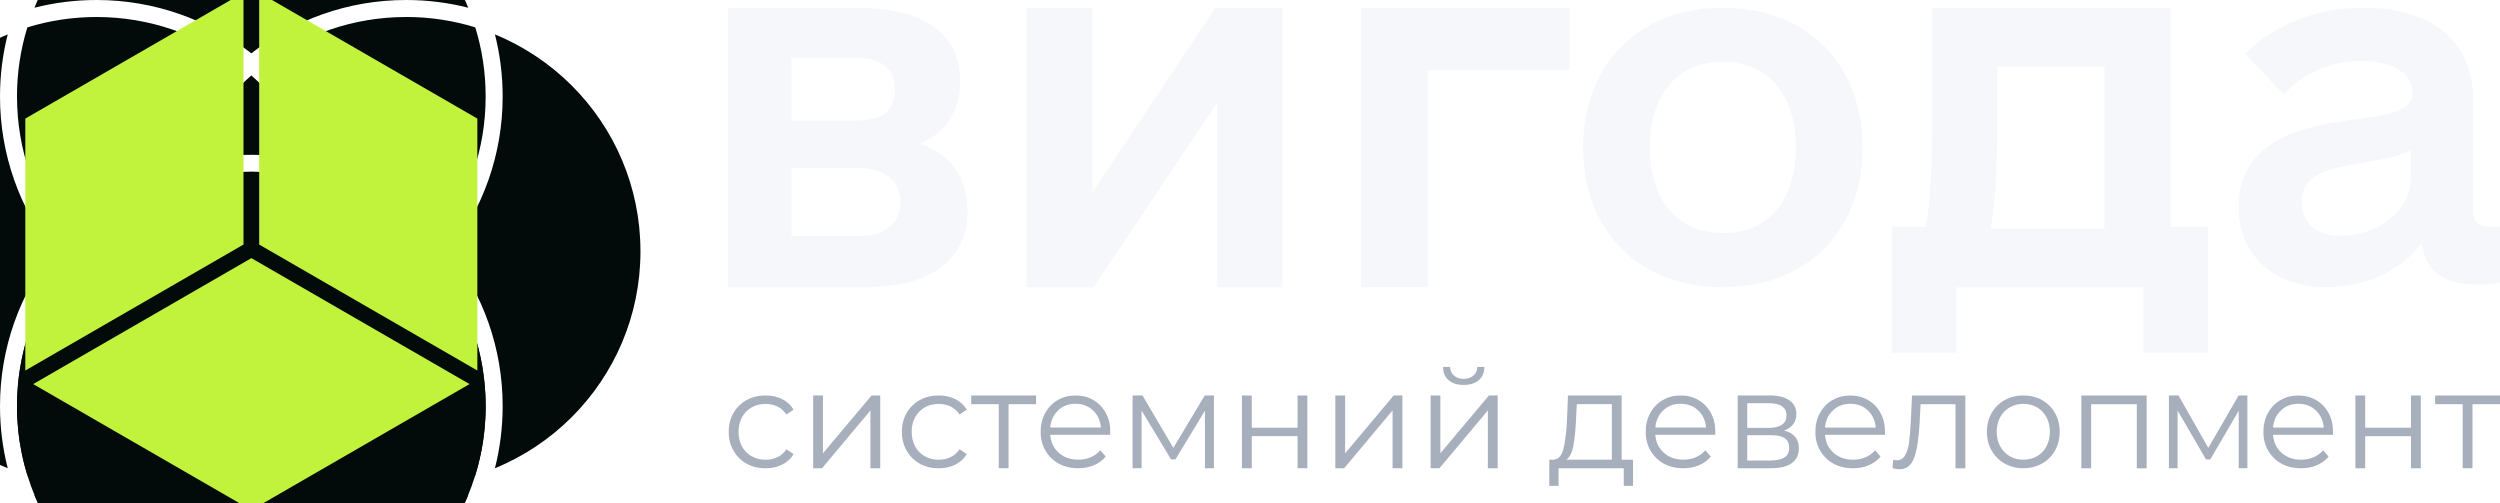
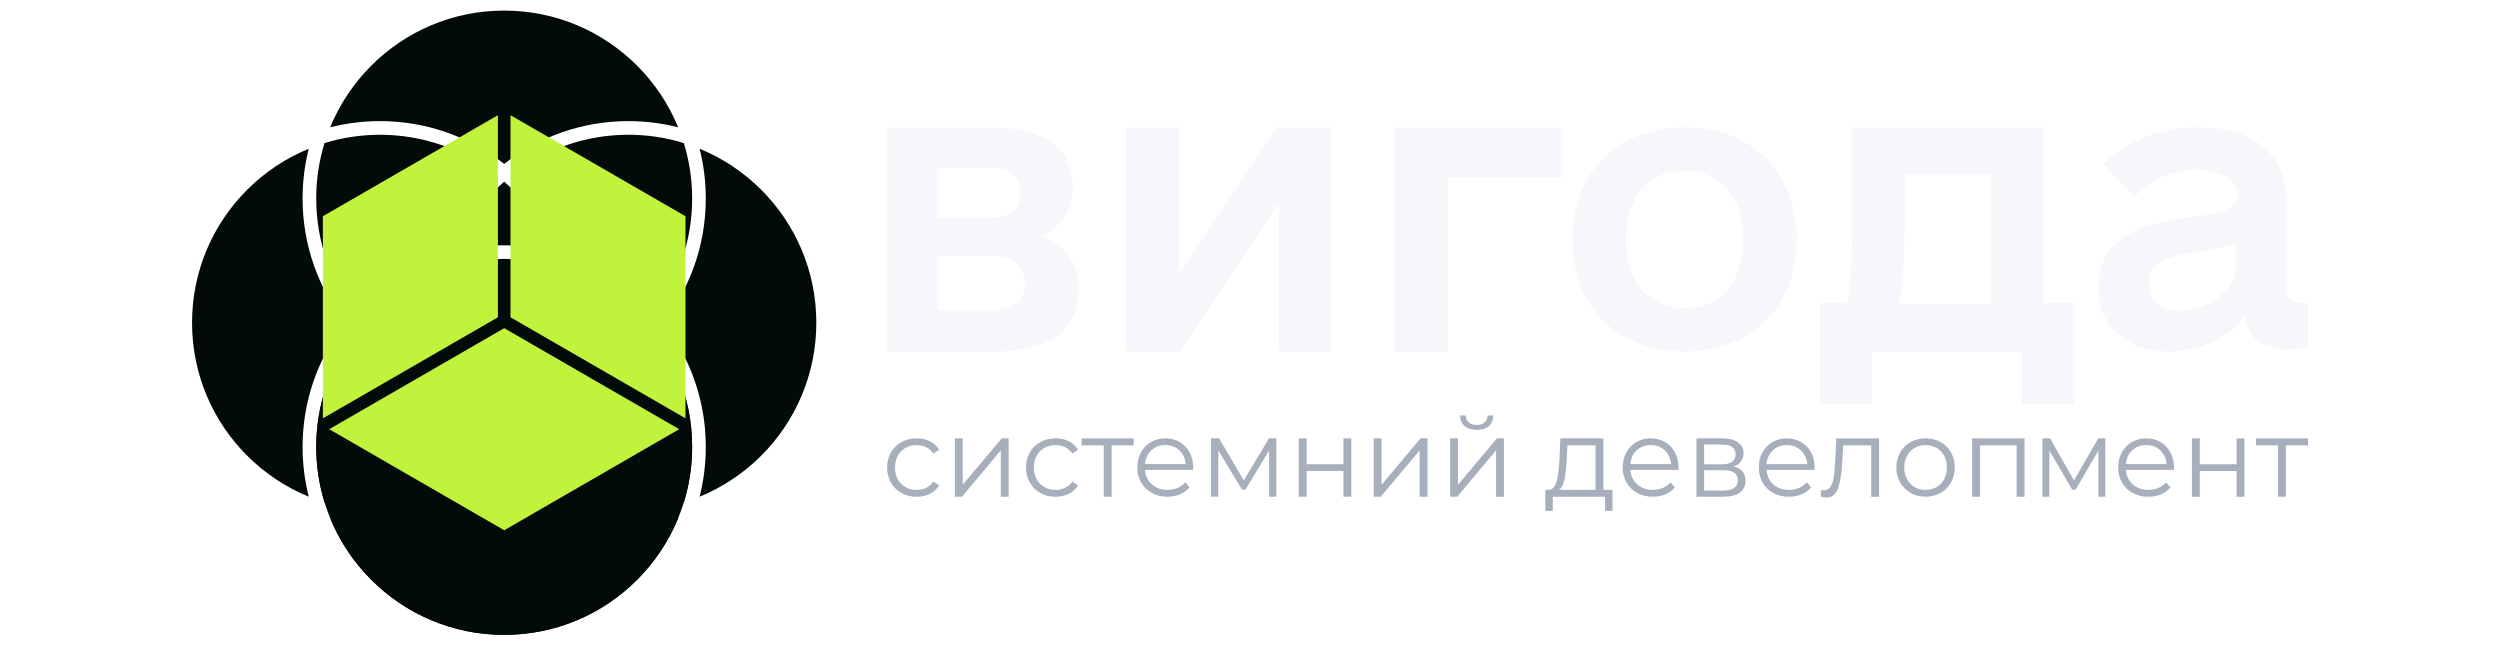
- <svg xmlns="http://www.w3.org/2000/svg" id="_Шар_1" data-name="Шар 1" viewBox="112.67 125.1 746.73 150.14">
+ <svg xmlns="http://www.w3.org/2000/svg" id="_Шар_1" data-name="Шар 1" viewBox="0 80 930.91 250">
  <defs>
    <style>
      .cls-1 {
        fill: #c1f33d;
      }

      .cls-2 {
        fill: #f5f7fa;
      }

      .cls-3, .cls-4 {
        fill: #020a0a;
      }

      .cls-4 {
        fill-rule: evenodd;
      }

      .cls-5 {
        fill: #a7afbc;
      }
    </style>
  </defs>
  <path class="cls-4" d="M163.99,200.17c0,7.19,1.08,14.13,3.1,20.66,6.53,2.01,13.47,3.1,20.66,3.1s14.13-1.08,20.66-3.1c2.01-6.53,3.1-13.47,3.1-20.66s-1.08-14.13-3.1-20.66c-6.53-2.01-13.47-3.1-20.66-3.1s-14.13,1.08-20.66,3.1c-2.01,6.53-3.1,13.47-3.1,20.66" />
  <circle class="cls-3" cx="187.74" cy="246.41" r="69.99" />
  <path class="cls-4" d="M112.67,246.41c0-17.44,5.95-33.49,15.93-46.24-9.98-12.75-15.93-28.8-15.93-46.24,0-6.4.8-12.62,2.31-18.55-8.66,3.55-16.46,8.79-22.97,15.3-12.67,12.67-20.5,30.16-20.5,49.49s7.83,36.83,20.5,49.49c6.51,6.51,14.31,11.75,22.97,15.3-1.51-5.93-2.31-12.15-2.31-18.55" />
  <path class="cls-4" d="M117.75,153.93c0,15.88,5.29,30.52,14.19,42.26.88-.98,1.79-1.93,2.72-2.86,7.92-7.92,17.6-14.08,28.4-17.84,3.76-10.8,9.92-20.48,17.84-28.4.93-.93,1.89-1.84,2.86-2.72-11.74-8.91-26.38-14.19-42.26-14.19-7.19,0-14.13,1.08-20.66,3.1-2.01,6.53-3.1,13.47-3.1,20.66" />
  <path class="cls-4" d="M141.5,125.1c17.44,0,33.49,5.95,46.24,15.93,12.75-9.98,28.8-15.93,46.24-15.93,6.4,0,12.62.8,18.55,2.31-3.55-8.66-8.79-16.46-15.3-22.97-12.67-12.67-30.16-20.5-49.49-20.5s-36.83,7.83-49.49,20.5c-6.51,6.51-11.75,14.31-15.3,22.97,5.93-1.51,12.15-2.31,18.55-2.31" />
  <path class="cls-4" d="M233.98,130.18c-15.88,0-30.52,5.29-42.26,14.19.98.88,1.93,1.79,2.86,2.72,7.92,7.92,14.08,17.6,17.84,28.4,10.8,3.76,20.48,9.92,28.4,17.84.93.93,1.84,1.89,2.72,2.86,8.91-11.74,14.19-26.38,14.19-42.26,0-7.19-1.08-14.13-3.1-20.66-6.53-2.01-13.47-3.1-20.66-3.1" />
  <path class="cls-4" d="M262.81,153.93c0,17.44-5.95,33.49-15.93,46.24,9.98,12.75,15.93,28.8,15.93,46.24,0,6.4-.8,12.62-2.31,18.55,8.66-3.55,16.46-8.79,22.97-15.3,12.67-12.67,20.5-30.16,20.5-49.49s-7.83-36.83-20.5-49.49c-6.51-6.51-14.31-11.75-22.97-15.3,1.51,5.93,2.31,12.15,2.31,18.55" />
  <path class="cls-4" d="M257.73,246.41c0-15.88-5.29-30.52-14.19-42.26-.88.98-1.79,1.93-2.72,2.86-7.92,7.92-17.6,14.08-28.4,17.84-3.76,10.8-9.92,20.48-17.84,28.4-.93.93-1.89,1.84-2.86,2.72,11.74,8.91,26.38,14.19,42.26,14.19,7.19,0,14.13-1.08,20.66-3.1,2.01-6.53,3.1-13.47,3.1-20.66" />
  <path class="cls-4" d="M233.98,275.24c-17.44,0-33.49-5.95-46.24-15.93-12.75,9.98-28.8,15.93-46.24,15.93-6.4,0-12.62-.8-18.55-2.31,3.55,8.66,8.79,16.46,15.3,22.97,12.67,12.67,30.16,20.5,49.49,20.5s36.83-7.83,49.49-20.5c6.51-6.51,11.75-14.31,15.3-22.97-5.93,1.51-12.15,2.31-18.55,2.31" />
  <path class="cls-4" d="M141.5,270.16c15.88,0,30.52-5.29,42.26-14.19-.98-.88-1.93-1.79-2.86-2.72-7.92-7.92-14.08-17.6-17.84-28.4-10.8-3.76-20.48-9.92-28.4-17.84-.93-.93-1.84-1.89-2.72-2.86-8.91,11.74-14.19,26.38-14.19,42.26,0,7.19,1.08,14.13,3.1,20.66,6.53,2.01,13.47,3.1,20.66,3.1" />
  <path class="cls-4" d="M169.19,226.69c3.55,8.66,8.79,16.46,15.3,22.97,1.05,1.05,2.14,2.07,3.25,3.05,1.12-.98,2.2-2,3.25-3.05,6.51-6.51,11.75-14.31,15.3-22.97-5.93,1.51-12.15,2.31-18.55,2.31s-12.62-.8-18.55-2.31" />
  <path class="cls-4" d="M161.22,218.72c-1.51-5.93-2.31-12.15-2.31-18.55s.8-12.62,2.31-18.55c-8.66,3.55-16.46,8.79-22.97,15.3-1.05,1.05-2.07,2.14-3.05,3.25.98,1.12,2,2.2,3.05,3.25,6.51,6.51,14.31,11.75,22.97,15.3" />
  <path class="cls-4" d="M216.57,200.17c0,6.4-.8,12.62-2.31,18.55,8.66-3.55,16.46-8.79,22.97-15.3,1.05-1.05,2.07-2.14,3.05-3.25-.98-1.12-2-2.2-3.05-3.25-6.51-6.51-14.31-11.75-22.97-15.3,1.51,5.93,2.31,12.15,2.31,18.55" />
  <path class="cls-4" d="M187.74,171.34c6.4,0,12.62.8,18.55,2.31-3.55-8.66-8.79-16.46-15.3-22.97-1.05-1.05-2.14-2.07-3.25-3.05-1.12.98-2.2,2-3.25,3.05-6.51,6.51-11.75,14.31-15.3,22.97,5.93-1.51,12.15-2.31,18.55-2.31" />
  <polygon class="cls-1" points="122.58 239.82 187.75 277.45 252.91 239.82 187.75 202.2 122.58 239.82" />
  <polygon class="cls-1" points="255.25 235.77 255.25 160.52 190.09 122.9 190.09 198.15 255.25 235.77" />
  <polygon class="cls-1" points="120.23 235.77 120.23 160.52 185.4 122.89 185.4 198.14 120.23 235.77" />
  <path class="cls-2" d="M401.67,188.07c0,14.75-11.41,22.82-30.33,22.82h-41.18v-83.47h38.12c19.48,0,31.16,6.96,31.16,21.98,0,9.18-4.73,15.58-11.96,18.64,9.18,3.06,14.19,10.02,14.19,20.03ZM349.08,161.08h19.2c8.07,0,11.69-2.78,11.69-9.46,0-5.84-3.9-9.18-11.13-9.18h-19.76v18.64ZM381.63,185.56c0-6.4-4.73-10.3-12.8-10.3h-19.76v20.31h20.31c7.79,0,12.24-3.89,12.24-10.02Z" />
  <path class="cls-2" d="M495.75,127.41v83.47h-19.48v-55.09l-37.01,55.09h-20.03v-83.47h19.75v55.09l36.73-55.09h20.03Z" />
  <path class="cls-2" d="M581.47,146.05h-42.29v64.83h-20.03v-83.47h62.33v18.64Z" />
  <path class="cls-2" d="M585.53,169.14c0-25.04,16.96-41.74,41.74-41.74s41.74,16.43,41.74,41.74-16.96,41.74-41.74,41.74-41.74-16.43-41.74-41.74ZM649.08,169.14c0-15.89-8.35-25.58-21.81-25.58s-21.81,9.7-21.81,25.58,8.35,25.58,21.81,25.58,21.81-9.69,21.81-25.58Z" />
  <path class="cls-2" d="M772.14,192.83v37.58h-19.21v-19.49h-55.95v19.49h-19.21v-37.58h10.02c1.39-6.4,1.95-16.42,1.95-30.62v-34.8h71.27v65.42h11.14ZM741.24,193.39v-48.44h-32.01v18.09c0,11.97-.56,22.27-1.95,30.35h33.96Z" />
  <path class="cls-2" d="M859.4,192.84v16.7c-1.35.27-3.5.54-7,.54-9.96,0-15.08-3.77-16.43-12.39-5.92,8.08-16.43,13.19-28.27,13.19-15.62,0-26.39-9.42-26.39-23.7,0-20.46,19.39-24.5,34.74-26.39,10.5-1.35,17.23-2.69,17.23-8.08,0-5.65-5.92-9.42-15.62-9.42-8.62,0-16.69,3.5-22.89,9.96l-11.58-12.12c9.43-8.89,21.27-13.73,35.54-13.73,20.46,0,32.58,10.23,32.58,26.93v33.66c0,3.23,1.62,4.85,4.85,4.85h3.23ZM832.74,178.3v-8.35c-3.23,1.89-7.81,2.69-14.54,3.77-9.16,1.62-18.04,2.96-18.04,11.85,0,6.19,4.31,9.96,11.58,9.96,11.58,0,21-7.81,21-17.23Z" />
  <path class="cls-5" d="M335.67,263.58c-1.67-.92-2.97-2.21-3.92-3.88-.95-1.67-1.42-3.54-1.42-5.63s.47-3.95,1.42-5.61c.95-1.65,2.26-2.94,3.92-3.86,1.67-.92,3.56-1.38,5.67-1.38,1.84,0,3.49.36,4.94,1.08,1.45.72,2.59,1.77,3.43,3.15l-2.15,1.46c-.7-1.06-1.6-1.85-2.68-2.38-1.08-.53-2.26-.79-3.54-.79-1.54,0-2.93.35-4.16,1.04-1.23.69-2.19,1.67-2.88,2.95-.69,1.27-1.04,2.72-1.04,4.35s.35,3.11,1.04,4.37c.69,1.26,1.65,2.23,2.88,2.93,1.23.69,2.62,1.04,4.16,1.04,1.27,0,2.45-.26,3.54-.77,1.08-.51,1.98-1.3,2.68-2.36l2.15,1.46c-.84,1.38-1.99,2.43-3.45,3.15-1.46.72-3.1,1.08-4.92,1.08-2.11,0-4-.46-5.67-1.38Z" />
  <path class="cls-5" d="M355.55,243.23h2.93v17.27l14.51-17.27h2.6v21.74h-2.93v-17.27l-14.46,17.27h-2.64v-21.74Z" />
  <path class="cls-5" d="M387.39,263.58c-1.67-.92-2.97-2.21-3.92-3.88-.95-1.67-1.42-3.54-1.42-5.63s.47-3.95,1.42-5.61c.95-1.65,2.26-2.94,3.92-3.86,1.67-.92,3.56-1.38,5.67-1.38,1.84,0,3.49.36,4.94,1.08,1.45.72,2.59,1.77,3.43,3.15l-2.15,1.46c-.7-1.06-1.6-1.85-2.68-2.38-1.08-.53-2.26-.79-3.54-.79-1.54,0-2.93.35-4.16,1.04-1.23.69-2.19,1.67-2.88,2.95-.69,1.27-1.04,2.72-1.04,4.35s.35,3.11,1.04,4.37c.69,1.26,1.65,2.23,2.88,2.93,1.23.69,2.62,1.04,4.16,1.04,1.27,0,2.45-.26,3.54-.77,1.08-.51,1.98-1.3,2.68-2.36l2.15,1.46c-.84,1.38-1.99,2.43-3.45,3.15-1.46.72-3.1,1.08-4.92,1.08-2.11,0-4-.46-5.67-1.38Z" />
  <path class="cls-5" d="M422.14,245.83h-8.22v19.13h-2.93v-19.13h-8.22v-2.6h19.38v2.6Z" />
  <path class="cls-5" d="M444.24,254.97h-17.87c.16,2.22,1.02,4.02,2.56,5.38,1.54,1.37,3.49,2.05,5.85,2.05,1.33,0,2.55-.24,3.66-.71,1.11-.47,2.07-1.17,2.88-2.09l1.63,1.87c-.95,1.14-2.13,2-3.55,2.6-1.42.6-2.99.89-4.69.89-2.19,0-4.14-.47-5.83-1.4-1.69-.93-3.01-2.23-3.96-3.88-.95-1.65-1.42-3.52-1.42-5.61s.45-3.95,1.36-5.61c.91-1.65,2.15-2.94,3.74-3.86,1.58-.92,3.36-1.38,5.34-1.38s3.75.46,5.32,1.38c1.57.92,2.8,2.2,3.7,3.84.89,1.64,1.34,3.51,1.34,5.63l-.04.89ZM428.74,247.67c-1.39,1.31-2.19,3.03-2.38,5.14h15.15c-.19-2.11-.98-3.83-2.38-5.14-1.39-1.31-3.13-1.97-5.22-1.97s-3.79.66-5.18,1.97Z" />
  <path class="cls-5" d="M475.26,243.23v21.73h-2.69v-17.19l-8.8,14.54h-1.32l-8.8-14.59v17.23h-2.69v-21.73h2.97l9.21,15.66,9.38-15.66h2.73Z" />
  <path class="cls-5" d="M483.63,243.23h2.93v9.63h13.68v-9.63h2.93v21.73h-2.93v-9.59h-13.68v9.59h-2.93v-21.73Z" />
  <path class="cls-5" d="M511.52,243.23h2.93v17.27l14.5-17.27h2.6v21.73h-2.93v-17.27l-14.46,17.27h-2.64v-21.73Z" />
  <path class="cls-5" d="M539.97,243.22h2.93v17.27l14.51-17.27h2.6v21.74h-2.93v-17.27l-14.46,17.27h-2.64v-21.74ZM545.38,238.68c-1.1-.94-1.67-2.26-1.69-3.97h2.11c.03,1.07.41,1.94,1.16,2.58.74.65,1.71.97,2.89.97s2.16-.32,2.91-.97c.76-.65,1.15-1.51,1.18-2.58h2.11c-.03,1.71-.6,3.03-1.71,3.97-1.12.94-2.61,1.4-4.48,1.4s-3.36-.47-4.46-1.4Z" />
  <path class="cls-5" d="M600.44,262.41v7.81h-2.77v-5.25h-19.47v5.25h-2.77v-7.81h1.24c1.46-.08,2.45-1.16,2.98-3.22.52-2.07.88-4.96,1.07-8.68l.29-7.28h16.04v19.18h3.39ZM582.62,258.29c-.39,2-1.07,3.37-2.07,4.11h13.56v-16.58h-10.46l-.25,4.84c-.14,3.09-.4,5.63-.79,7.63Z" />
  <path class="cls-5" d="M624.98,254.97h-17.88c.16,2.22,1.02,4.02,2.56,5.38,1.54,1.37,3.49,2.05,5.85,2.05,1.33,0,2.55-.24,3.66-.71,1.11-.47,2.07-1.17,2.88-2.09l1.63,1.87c-.95,1.14-2.13,2.01-3.55,2.6-1.42.6-2.99.89-4.69.89-2.19,0-4.14-.47-5.83-1.4-1.69-.93-3.01-2.23-3.96-3.88-.95-1.65-1.42-3.52-1.42-5.61s.45-3.95,1.36-5.61c.91-1.65,2.15-2.94,3.74-3.86,1.58-.92,3.37-1.38,5.34-1.38s3.75.46,5.32,1.38c1.57.92,2.8,2.2,3.7,3.84.89,1.64,1.34,3.51,1.34,5.63l-.04.89ZM609.48,247.67c-1.4,1.31-2.19,3.03-2.38,5.14h15.16c-.19-2.11-.98-3.83-2.38-5.14-1.4-1.31-3.13-1.97-5.22-1.97s-3.79.66-5.18,1.97Z" />
  <path class="cls-5" d="M649.97,259.05c0,1.9-.7,3.36-2.11,4.38-1.4,1.02-3.5,1.53-6.28,1.53h-9.88v-21.74h9.59c2.48,0,4.42.48,5.83,1.45,1.41.96,2.11,2.34,2.11,4.13,0,1.18-.32,2.2-.97,3.04-.65.84-1.55,1.47-2.71,1.88,2.95.69,4.42,2.47,4.42,5.33ZM634.55,252.9h6.53c1.68,0,2.97-.32,3.86-.95.9-.63,1.34-1.56,1.34-2.77s-.45-2.12-1.34-2.73c-.9-.61-2.18-.91-3.86-.91h-6.53v7.36ZM645.67,261.74c.94-.61,1.41-1.56,1.41-2.85s-.43-2.25-1.28-2.87c-.86-.62-2.21-.93-4.05-.93h-7.19v7.56h6.9c1.87,0,3.28-.3,4.22-.91Z" />
  <path class="cls-5" d="M675.67,254.97h-17.88c.16,2.22,1.02,4.02,2.56,5.39,1.54,1.37,3.5,2.05,5.85,2.05,1.33,0,2.55-.24,3.66-.71,1.11-.47,2.07-1.17,2.89-2.09l1.63,1.87c-.95,1.14-2.13,2.01-3.56,2.6-1.42.6-2.99.89-4.7.89-2.19,0-4.14-.47-5.83-1.4-1.69-.93-3.01-2.23-3.96-3.88-.95-1.65-1.42-3.52-1.42-5.61s.45-3.96,1.36-5.61c.91-1.65,2.15-2.94,3.74-3.86,1.59-.92,3.37-1.38,5.34-1.38s3.75.46,5.32,1.38c1.57.92,2.81,2.2,3.7,3.84.89,1.64,1.34,3.52,1.34,5.63l-.04.89ZM660.16,247.68c-1.4,1.31-2.19,3.03-2.38,5.14h15.16c-.19-2.11-.98-3.83-2.38-5.14-1.4-1.31-3.14-1.97-5.22-1.97s-3.79.66-5.18,1.97Z" />
  <path class="cls-5" d="M699.7,243.23v21.75h-2.94v-19.14h-10.42l-.29,5.37c-.22,4.52-.74,7.99-1.57,10.42-.83,2.43-2.3,3.64-4.42,3.64-.58,0-1.28-.11-2.11-.33l.21-2.52c.5.11.84.17,1.03.17,1.13,0,1.98-.52,2.56-1.57.58-1.05.96-2.34,1.16-3.89.19-1.54.36-3.58.5-6.12l.37-7.77h15.92Z" />
  <path class="cls-5" d="M711.46,263.56c-1.65-.93-2.95-2.23-3.9-3.88-.95-1.65-1.42-3.52-1.42-5.61s.47-3.95,1.42-5.61c.95-1.65,2.25-2.94,3.9-3.86,1.65-.92,3.51-1.38,5.57-1.38s3.91.46,5.57,1.38c1.65.92,2.94,2.21,3.88,3.86.93,1.65,1.4,3.52,1.4,5.61s-.47,3.95-1.4,5.61c-.93,1.65-2.23,2.95-3.88,3.88-1.65.93-3.51,1.4-5.57,1.4s-3.92-.47-5.57-1.4ZM721.11,261.37c1.2-.69,2.15-1.67,2.82-2.95.68-1.27,1.02-2.72,1.02-4.35s-.34-3.07-1.02-4.35c-.68-1.27-1.62-2.26-2.82-2.95-1.21-.69-2.57-1.04-4.08-1.04s-2.88.35-4.08,1.04c-1.21.69-2.15,1.67-2.84,2.95-.69,1.27-1.04,2.72-1.04,4.35s.34,3.07,1.04,4.35c.69,1.27,1.64,2.25,2.84,2.95,1.2.69,2.57,1.04,4.08,1.04s2.88-.35,4.08-1.04Z" />
  <path class="cls-5" d="M753.86,243.23v21.75h-2.94v-19.14h-13.64v19.14h-2.93v-21.75h19.51Z" />
  <path class="cls-5" d="M809.49,254.97h-17.88c.16,2.22,1.02,4.02,2.56,5.39,1.54,1.37,3.5,2.05,5.85,2.05,1.33,0,2.55-.24,3.66-.71,1.11-.47,2.07-1.17,2.89-2.09l1.63,1.87c-.95,1.14-2.13,2.01-3.56,2.6-1.42.6-2.99.89-4.7.89-2.19,0-4.14-.47-5.83-1.4-1.69-.93-3.01-2.23-3.96-3.88-.95-1.65-1.42-3.52-1.42-5.61s.45-3.96,1.36-5.61c.91-1.65,2.15-2.94,3.74-3.86,1.59-.92,3.37-1.38,5.34-1.38s3.75.46,5.32,1.38c1.57.92,2.81,2.2,3.7,3.84.89,1.64,1.34,3.52,1.34,5.63l-.04.89ZM793.98,247.68c-1.4,1.31-2.19,3.03-2.38,5.14h15.16c-.19-2.11-.98-3.83-2.38-5.14-1.4-1.31-3.14-1.97-5.22-1.97s-3.79.66-5.18,1.97Z" />
  <path class="cls-5" d="M816.2,243.23h2.93v9.63h13.68v-9.63h2.93v21.74h-2.93v-9.59h-13.68v9.59h-2.93v-21.74Z" />
  <path class="cls-5" d="M859.4,245.83h-8.22v19.13h-2.93v-19.13h-8.22v-2.6h19.38v2.6Z" />
  <path class="cls-5" d="M783.95,243.23v21.74h-2.59v-17.19l-8.49,14.55h-1.28l-8.49-14.59v17.23h-2.59v-21.74h2.87l8.89,15.66,9.05-15.66h2.63Z" />
</svg>
